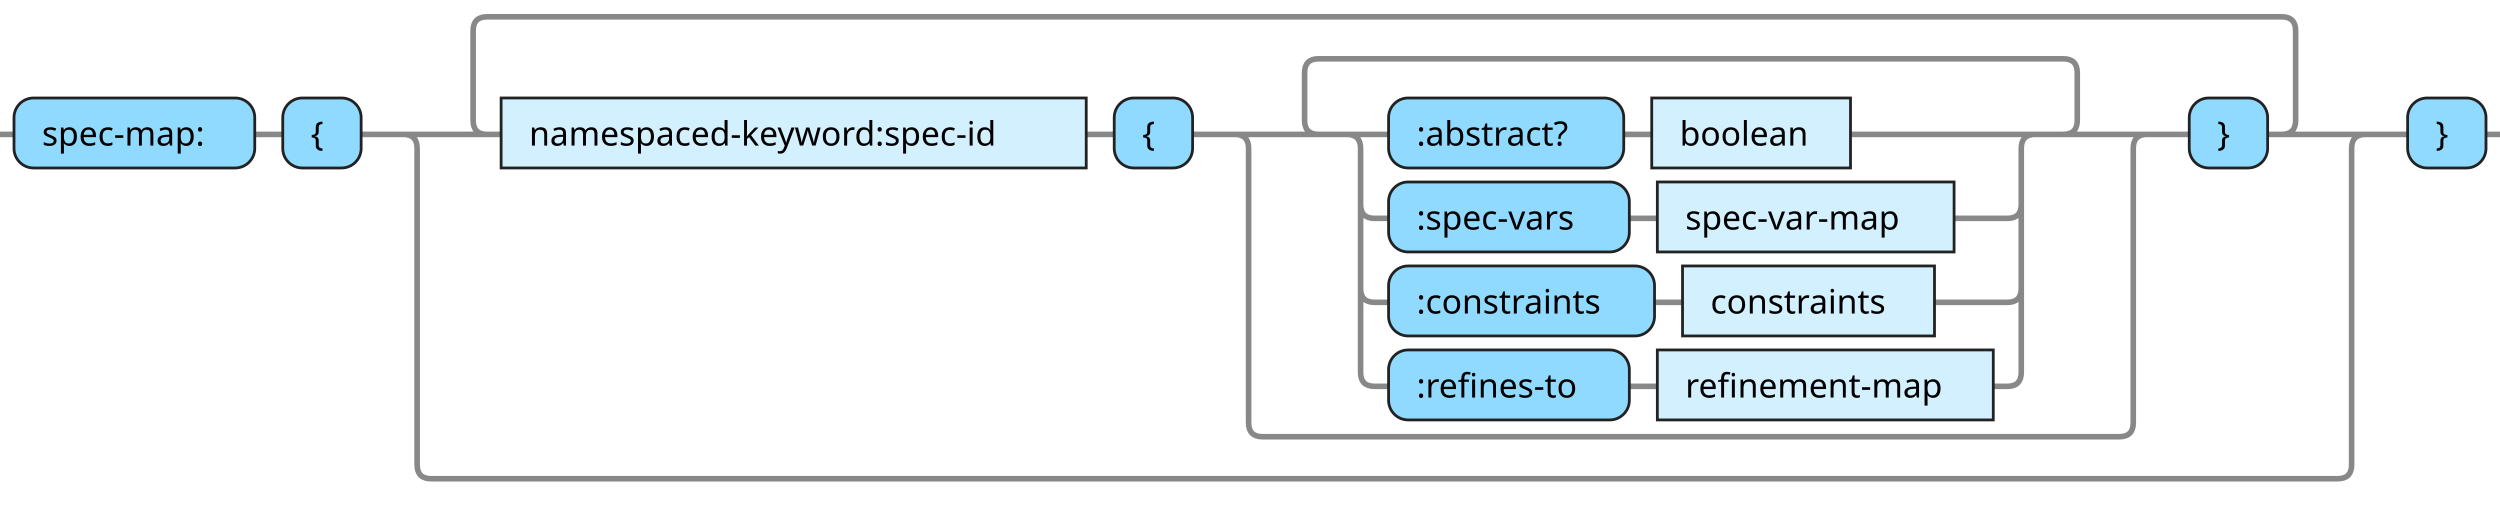
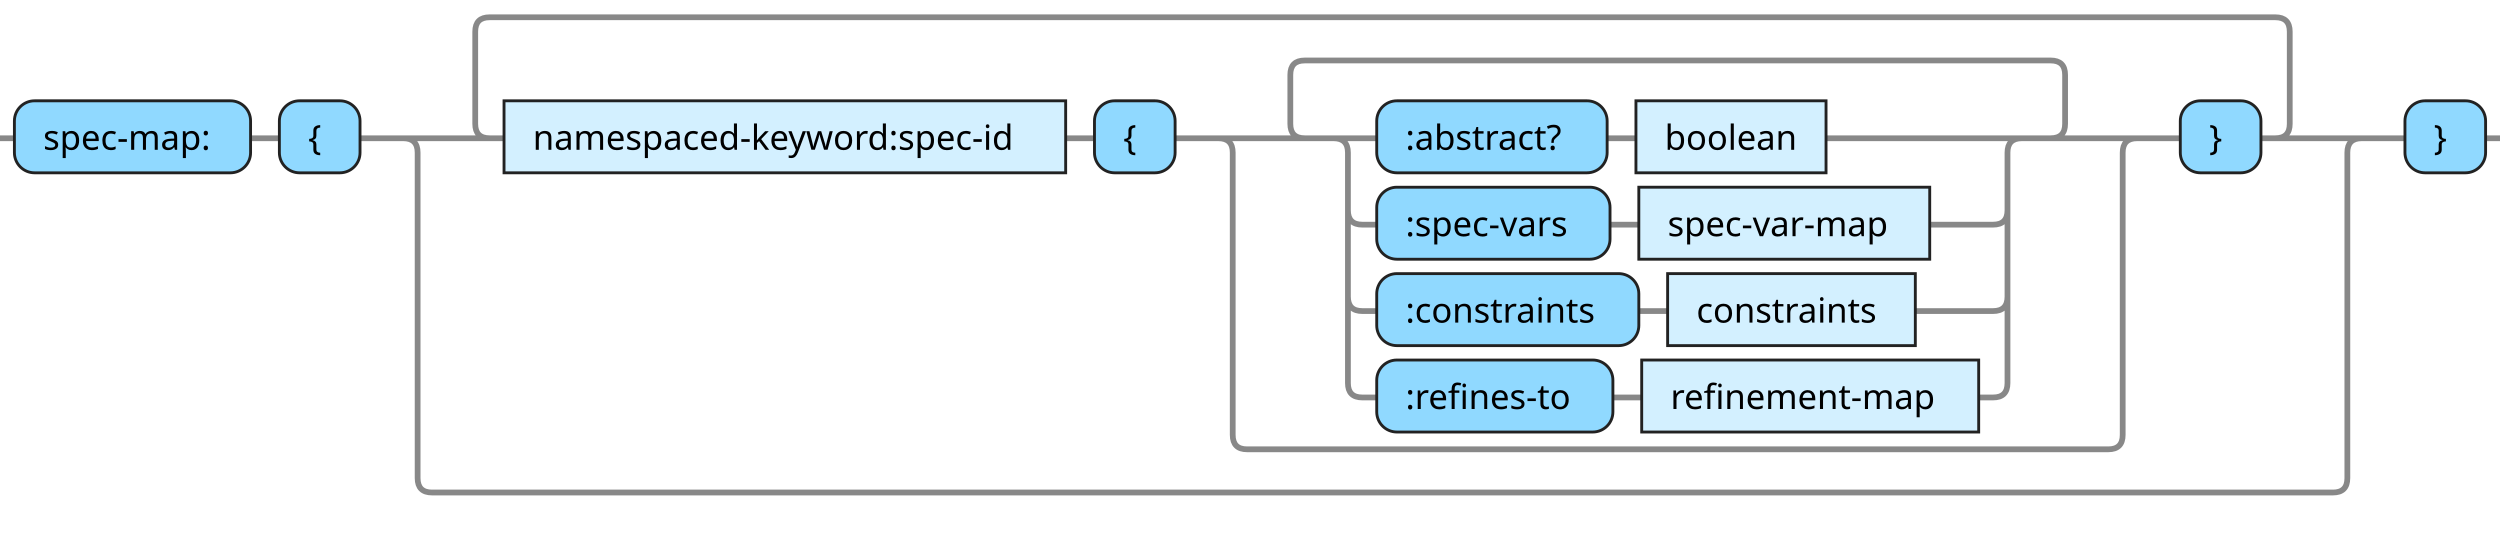
- <svg xmlns="http://www.w3.org/2000/svg" xmlns:xlink="http://www.w3.org/1999/xlink" version="1.1" width="893" height="185" viewbox="0 0 893 185">
+ <svg xmlns="http://www.w3.org/2000/svg" xmlns:xlink="http://www.w3.org/1999/xlink" version="1.1" width="868" height="185" viewbox="0 0 868 185">
  <defs>
    <style type="text/css">.c{fill: none; stroke: #888888; stroke-width: 2px;}.j{fill:#000000;font-family:Verdana,Sans-serif;font-size:12px;}.l{fill:#90d9ff;stroke:#222222;}.r{fill:#d3f0ff;stroke:#222222;}</style>
  </defs>
-   <path class="c" d="M0 48h5m86 0h10m28 0h50m-5 0q-5 0-5-5v-32q0-5 5-5h641q5 0 5 5v32q0 5-5 5m-427 0h10m28 0h50m-5 0q-5 0-5-5v-17q0-5 5-5h266q5 0 5 5v17q0 5-5 5m-261 0h20m84 0h10m71 0h71m-246 25q0 5 5 5h5m86 0h10m106 0h19q5 0 5-5m-236 30q0 5 5 5h5m95 0h10m90 0h26q5 0 5-5m-241-55q5 0 5 5v80q0 5 5 5h5m86 0h10m120 0h5q5 0 5-5v-80q0-5 5-5m5 0h40m-331 0q5 0 5 5v98q0 5 5 5h306q5 0 5-5v-98q0-5 5-5m5 0h10m28 0h40m-706 0q5 0 5 5v113q0 5 5 5h681q5 0 5-5v-113q0-5 5-5m5 0h10m28 0h5" />
-   <rect class="l" x="5" y="35" width="86" height="25" rx="7" />
+   <path class="c" d="M0 48h5m82 0h10m28 0h50m-5 0q-5 0-5-5v-32q0-5 5-5h620q5 0 5 5v32q0 5-5 5m-420 0h10m28 0h50m-5 0q-5 0-5-5v-17q0-5 5-5h259q5 0 5 5v17q0 5-5 5m-254 0h20m80 0h10m66 0h73m-239 25q0 5 5 5h5m81 0h10m101 0h22q5 0 5-5m-229 30q0 5 5 5h5m91 0h10m86 0h27q5 0 5-5m-234-55q5 0 5 5v80q0 5 5 5h5m82 0h10m117 0h5q5 0 5-5v-80q0-5 5-5m5 0h40m-324 0q5 0 5 5v98q0 5 5 5h299q5 0 5-5v-98q0-5 5-5m5 0h10m28 0h40m-685 0q5 0 5 5v113q0 5 5 5h660q5 0 5-5v-113q0-5 5-5m5 0h10m28 0h5" />
+   <rect class="l" x="5" y="35" width="82" height="25" rx="7" />
  <text class="j" x="15" y="52">spec-map:</text>
-   <rect class="l" x="101" y="35" width="28" height="25" rx="7" />
-   <text class="j" x="111" y="52">{</text>
+   <rect class="l" x="97" y="35" width="28" height="25" rx="7" />
+   <text class="j" x="107" y="52">{</text>
  <a xlink:href="#namespaced-keyword:spec-id">
-     <rect class="r" x="179" y="35" width="209" height="25" />
-     <text class="j" x="189" y="52">namespaced-keyword:spec-id</text>
+     <rect class="r" x="175" y="35" width="195" height="25" />
+     <text class="j" x="185" y="52">namespaced-keyword:spec-id</text>
  </a>
-   <rect class="l" x="398" y="35" width="28" height="25" rx="7" />
-   <text class="j" x="408" y="52">{</text>
-   <rect class="l" x="496" y="35" width="84" height="25" rx="7" />
-   <text class="j" x="506" y="52">:abstract?</text>
+   <rect class="l" x="380" y="35" width="28" height="25" rx="7" />
+   <text class="j" x="390" y="52">{</text>
+   <rect class="l" x="478" y="35" width="80" height="25" rx="7" />
+   <text class="j" x="488" y="52">:abstract?</text>
  <a xlink:href="#boolean">
-     <rect class="r" x="590" y="35" width="71" height="25" />
-     <text class="j" x="600" y="52">boolean</text>
+     <rect class="r" x="568" y="35" width="66" height="25" />
+     <text class="j" x="578" y="52">boolean</text>
  </a>
-   <rect class="l" x="496" y="65" width="86" height="25" rx="7" />
-   <text class="j" x="506" y="82">:spec-vars</text>
+   <rect class="l" x="478" y="65" width="81" height="25" rx="7" />
+   <text class="j" x="488" y="82">:spec-vars</text>
  <a xlink:href="#spec-var-map">
-     <rect class="r" x="592" y="65" width="106" height="25" />
-     <text class="j" x="602" y="82">spec-var-map</text>
+     <rect class="r" x="569" y="65" width="101" height="25" />
+     <text class="j" x="579" y="82">spec-var-map</text>
  </a>
-   <rect class="l" x="496" y="95" width="95" height="25" rx="7" />
-   <text class="j" x="506" y="112">:constraints</text>
+   <rect class="l" x="478" y="95" width="91" height="25" rx="7" />
+   <text class="j" x="488" y="112">:constraints</text>
  <a xlink:href="#constraints">
-     <rect class="r" x="601" y="95" width="90" height="25" />
-     <text class="j" x="611" y="112">constraints</text>
+     <rect class="r" x="579" y="95" width="86" height="25" />
+     <text class="j" x="589" y="112">constraints</text>
  </a>
-   <rect class="l" x="496" y="125" width="86" height="25" rx="7" />
-   <text class="j" x="506" y="142">:refines-to</text>
+   <rect class="l" x="478" y="125" width="82" height="25" rx="7" />
+   <text class="j" x="488" y="142">:refines-to</text>
  <a xlink:href="#refinement-map">
-     <rect class="r" x="592" y="125" width="120" height="25" />
-     <text class="j" x="602" y="142">refinement-map</text>
+     <rect class="r" x="570" y="125" width="117" height="25" />
+     <text class="j" x="580" y="142">refinement-map</text>
  </a>
-   <rect class="l" x="782" y="35" width="28" height="25" rx="7" />
-   <text class="j" x="792" y="52">}</text>
-   <rect class="l" x="860" y="35" width="28" height="25" rx="7" />
-   <text class="j" x="870" y="52">}</text>
+   <rect class="l" x="757" y="35" width="28" height="25" rx="7" />
+   <text class="j" x="767" y="52">}</text>
+   <rect class="l" x="835" y="35" width="28" height="25" rx="7" />
+   <text class="j" x="845" y="52">}</text>
</svg>
